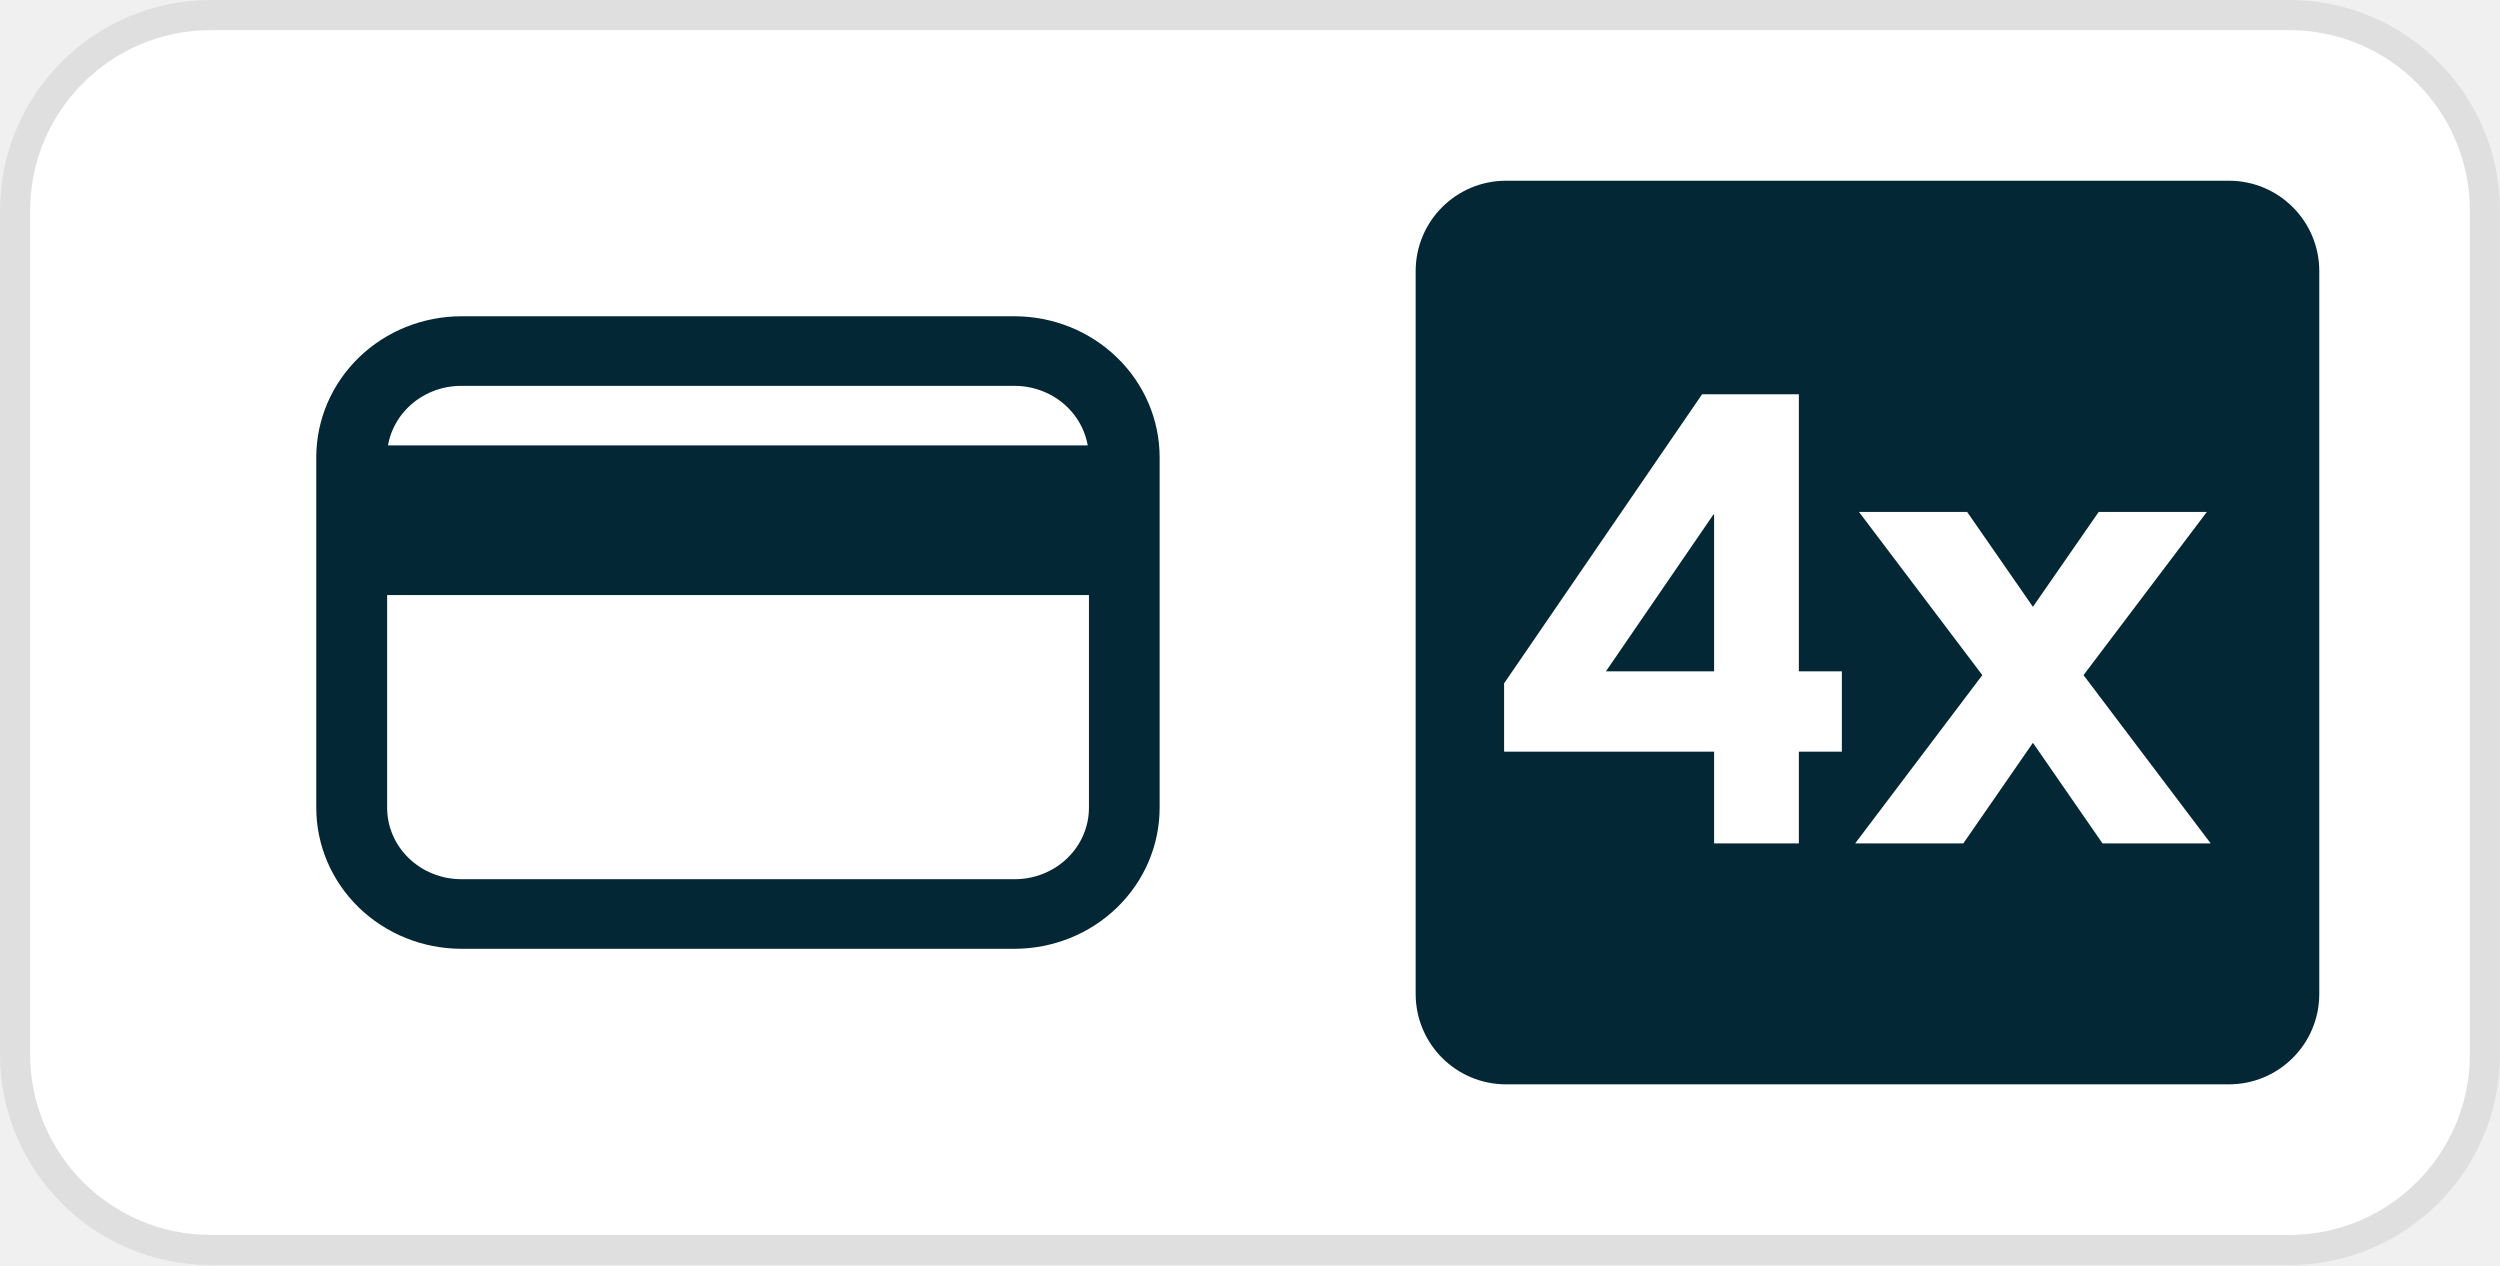
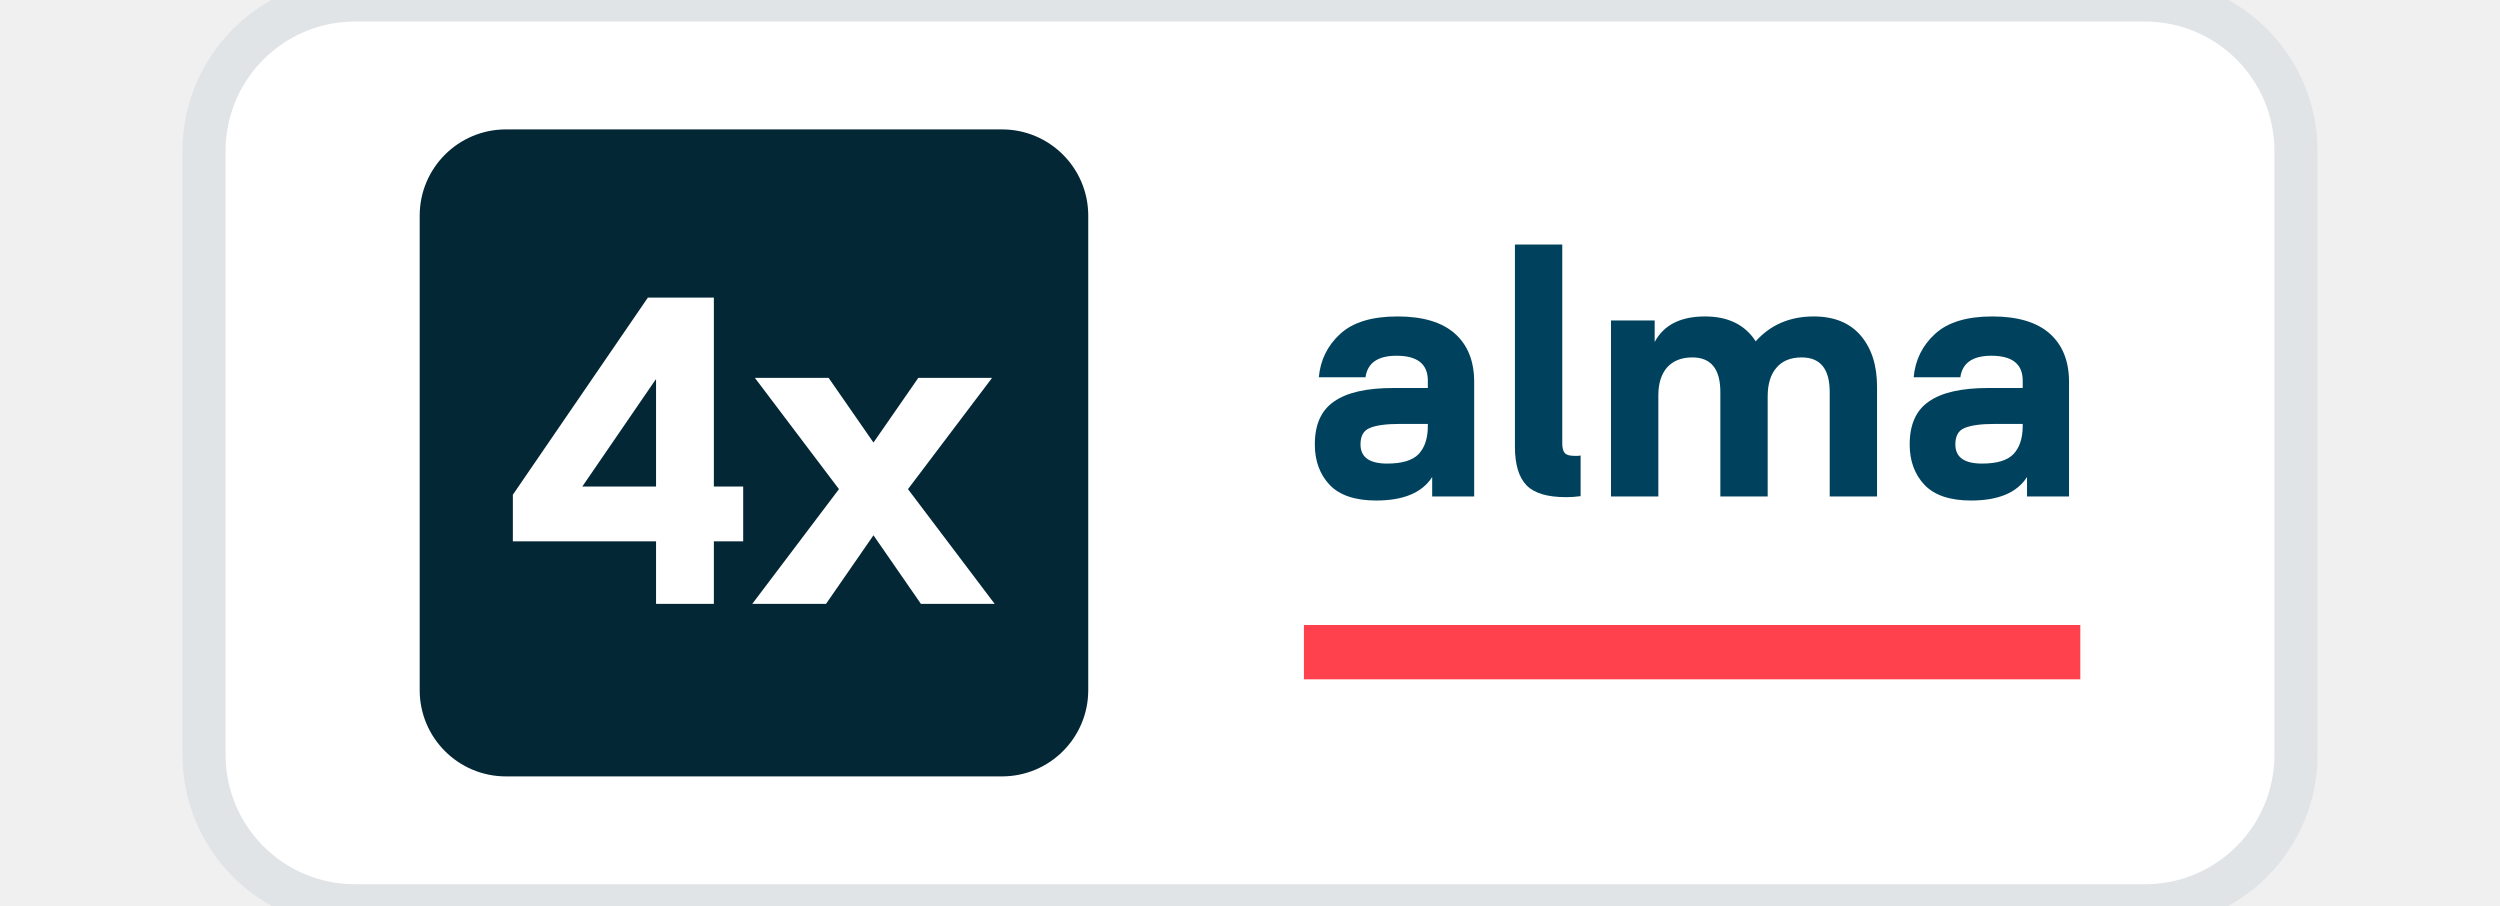
- <svg xmlns="http://www.w3.org/2000/svg" width="83" height="42" viewBox="0 0 83 42" fill="none">
-   <rect x="0.5" y="0.5" width="82" height="41" rx="6.5" fill="white" />
-   <path d="M33.686 11H15.314C14.169 11.002 13.071 11.444 12.262 12.229C11.453 13.014 10.999 14.078 11 15.188V26.812C10.999 27.922 11.453 28.986 12.262 29.771C13.071 30.556 14.169 30.998 15.314 31H33.686C34.831 30.998 35.929 30.556 36.738 29.771C37.547 28.986 38.001 27.922 38 26.812V15.188C38.001 14.078 37.547 13.014 36.738 12.229C35.929 11.444 34.831 11.002 33.686 11ZM15.314 12.311H33.686C34.075 12.311 34.461 12.386 34.821 12.531C35.18 12.675 35.507 12.887 35.782 13.155C36.057 13.422 36.275 13.739 36.423 14.088C36.572 14.437 36.648 14.81 36.647 15.188V15.287H12.347V15.188C12.346 14.81 12.422 14.436 12.571 14.086C12.72 13.737 12.938 13.42 13.214 13.153C13.49 12.885 13.817 12.673 14.177 12.529C14.538 12.384 14.924 12.31 15.314 12.311ZM33.686 29.689H15.314C14.925 29.689 14.539 29.614 14.179 29.469C13.82 29.325 13.493 29.113 13.218 28.845C12.943 28.578 12.725 28.261 12.577 27.912C12.428 27.563 12.352 27.19 12.353 26.812V19.256H36.653V26.812C36.654 27.19 36.578 27.564 36.429 27.913C36.28 28.263 36.062 28.58 35.786 28.847C35.51 29.115 35.183 29.327 34.823 29.471C34.462 29.616 34.076 29.69 33.686 29.689Z" fill="#042736" stroke="#042736" />
-   <rect x="47" y="6" width="30" height="30" rx="3" fill="#042736" />
-   <path d="M61.15 22.288V24.955H59.722V28H56.908V24.955H49.936V22.687L56.509 13.09H59.722V22.288H61.15ZM56.908 17.08H56.887L53.317 22.288H56.908V17.08ZM73.268 16.996L69.173 22.414L73.394 28H69.803L67.493 24.661L65.183 28H61.592L65.813 22.414L61.718 16.996H65.309L67.493 20.146L69.677 16.996H73.268Z" fill="white" />
-   <rect x="0.5" y="0.5" width="82" height="41" rx="6.5" stroke="#DFDFDF" />
+ <svg xmlns="http://www.w3.org/2000/svg" width="69" height="25" viewBox="0 0 97 42" fill="none">
+   <path d="M0 7C0 3.134 3.134 0 7 0H90C93.866 0 97 3.134 97 7V35C97 38.866 93.866 42 90 42H7C3.134 42 0 38.866 0 35V7Z" fill="white" />
+   <rect x="10" y="6" width="31" height="30" rx="4" fill="#042736" />
+   <path d="M25 22.56V25.1H23.64V28H20.96V25.1H14.32V22.94L20.58 13.8H23.64V22.56H25ZM20.96 17.6H20.94L17.54 22.56H20.96V17.6ZM36.541 17.52L32.641 22.68L36.661 28H33.241L31.041 24.82L28.841 28H25.421L29.441 22.68L25.541 17.52H28.961L31.041 20.52L33.121 17.52H36.541Z" fill="white" />
+   <g clip-path="url(#clip0)">
+     <path d="M56.746 19.75V19.657H55.432C54.814 19.657 54.355 19.719 54.057 19.844C53.768 19.958 53.624 20.212 53.624 20.607C53.624 21.199 54.036 21.495 54.861 21.495C55.551 21.495 56.035 21.349 56.314 21.059C56.602 20.758 56.746 20.322 56.746 19.75ZM54.35 23.208C53.382 23.208 52.665 22.969 52.202 22.492C51.738 22.004 51.506 21.375 51.506 20.607C51.506 19.683 51.805 19.018 52.403 18.613C53 18.198 53.912 17.991 55.139 17.991H56.746V17.648C56.746 16.88 56.262 16.495 55.293 16.495C54.428 16.495 53.948 16.828 53.856 17.492H51.691C51.764 16.693 52.093 16.023 52.681 15.483C53.268 14.943 54.154 14.673 55.34 14.673C56.515 14.673 57.401 14.938 57.999 15.467C58.596 15.997 58.895 16.744 58.895 17.71V23.021H56.947V22.118C56.484 22.845 55.618 23.208 54.35 23.208Z" fill="#00425D" />
+     <path d="M63.83 21.121V23.006C63.613 23.037 63.386 23.052 63.149 23.052C62.294 23.052 61.686 22.871 61.325 22.507C60.964 22.133 60.784 21.536 60.784 20.716V11.34H62.979V20.56C62.979 20.758 63.015 20.903 63.087 20.997C63.16 21.09 63.309 21.137 63.536 21.137C63.587 21.137 63.644 21.137 63.706 21.137C63.778 21.126 63.819 21.121 63.83 21.121Z" fill="#00425D" />
+     <path d="M72.504 18.38V23.021H70.309V18.177C70.309 17.108 69.876 16.573 69.011 16.573C68.506 16.573 68.114 16.729 67.836 17.041C67.568 17.352 67.434 17.783 67.434 18.333V23.021H65.239V14.86H67.264V15.857C67.686 15.068 68.465 14.673 69.598 14.673C70.67 14.673 71.453 15.057 71.948 15.826C72.638 15.057 73.535 14.673 74.638 14.673C75.586 14.673 76.313 14.969 76.818 15.561C77.323 16.153 77.575 16.942 77.575 17.928V23.021H75.38V18.177C75.38 17.108 74.947 16.573 74.081 16.573C73.566 16.573 73.174 16.734 72.906 17.056C72.638 17.367 72.504 17.809 72.504 18.38Z" fill="#00425D" />
+     <path d="M84.329 19.75V19.657H83.014C82.396 19.657 81.937 19.719 81.639 19.844C81.35 19.958 81.206 20.212 81.206 20.607C81.206 21.199 81.618 21.495 82.442 21.495C83.133 21.495 83.617 21.349 83.896 21.059C84.184 20.758 84.329 20.322 84.329 19.75ZM81.932 23.208C80.963 23.208 80.247 22.969 79.784 22.492C79.32 22.004 79.088 21.375 79.088 20.607C79.088 19.683 79.387 19.018 79.984 18.613C80.582 18.198 81.494 17.991 82.721 17.991H84.329V17.648C84.329 16.88 83.844 16.495 82.875 16.495C82.01 16.495 81.53 16.828 81.438 17.492H79.273C79.346 16.693 79.675 16.023 80.263 15.483C80.85 14.943 81.737 14.673 82.922 14.673C84.097 14.673 84.983 14.938 85.581 15.467C86.178 15.997 86.477 16.744 86.477 17.71V23.021H84.529V22.118C84.066 22.845 83.2 23.208 81.932 23.208Z" fill="#00425D" />
+     <rect x="51" y="28.98" width="36" height="2.58" fill="#FF414D" />
+   </g>
+   <path d="M7 1H90V-1H7V1ZM96 7V35H98V7H96ZM90 41H7V43H90V41ZM1 35V7H-1V35H1ZM7 41C3.686 41 1 38.314 1 35H-1C-1 39.418 2.582 43 7 43V41ZM96 35C96 38.314 93.314 41 90 41V43C94.418 43 98 39.418 98 35H96ZM90 1C93.314 1 96 3.686 96 7H98C98 2.582 94.418 -1 90 -1V1ZM7 -1C2.582 -1 -1 2.582 -1 7H1C1 3.686 3.686 1 7 1V-1Z" fill="#E1E4E6" />
+   <defs>
+     <clipPath id="clip0">
+       <rect width="36" height="21" fill="white" transform="translate(51 10.5)" />
+     </clipPath>
+   </defs>
</svg>
